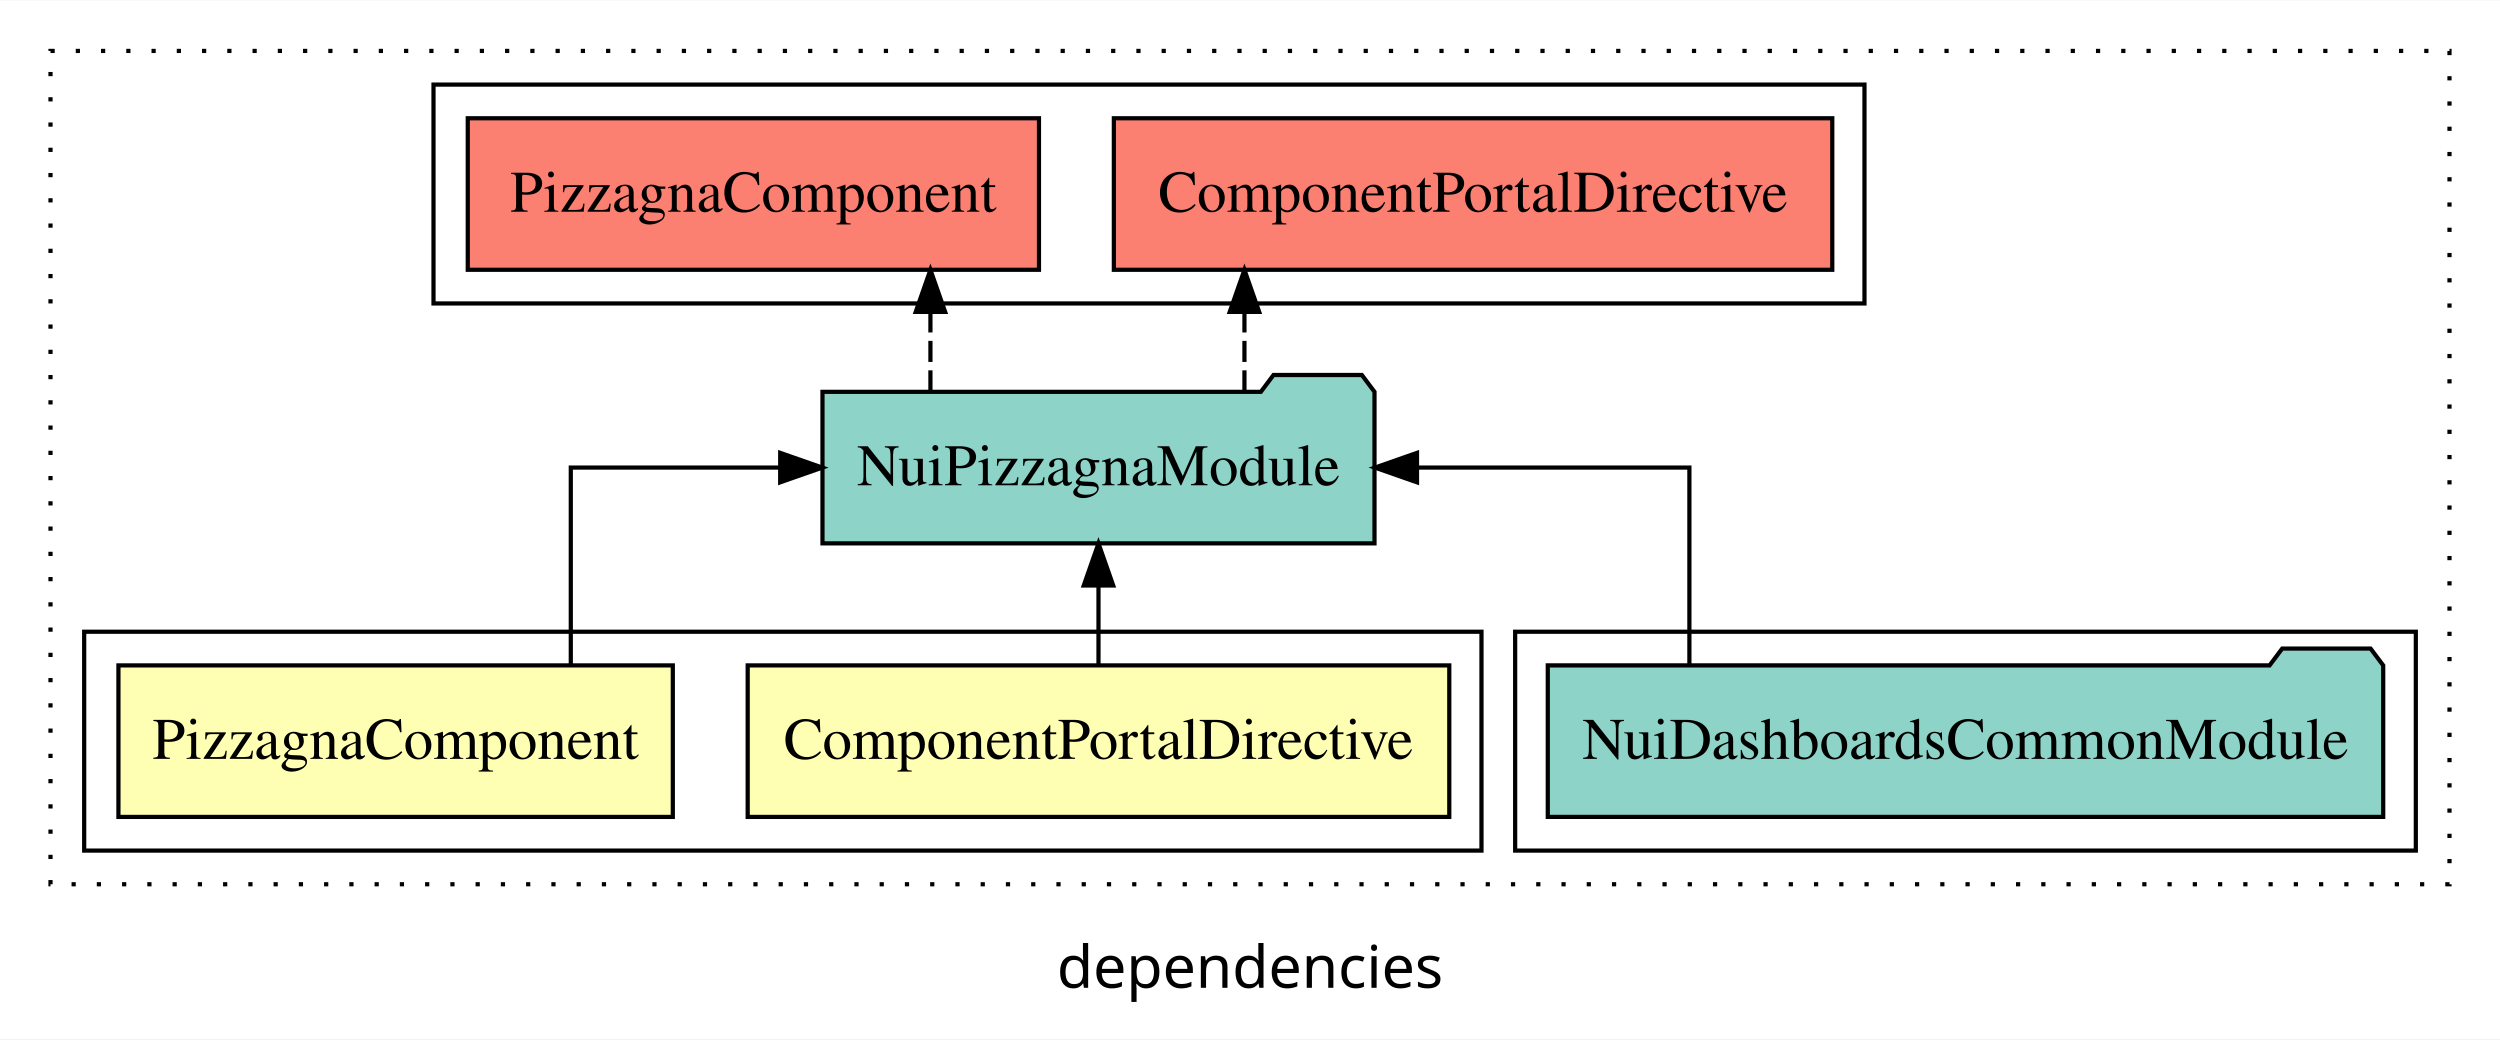
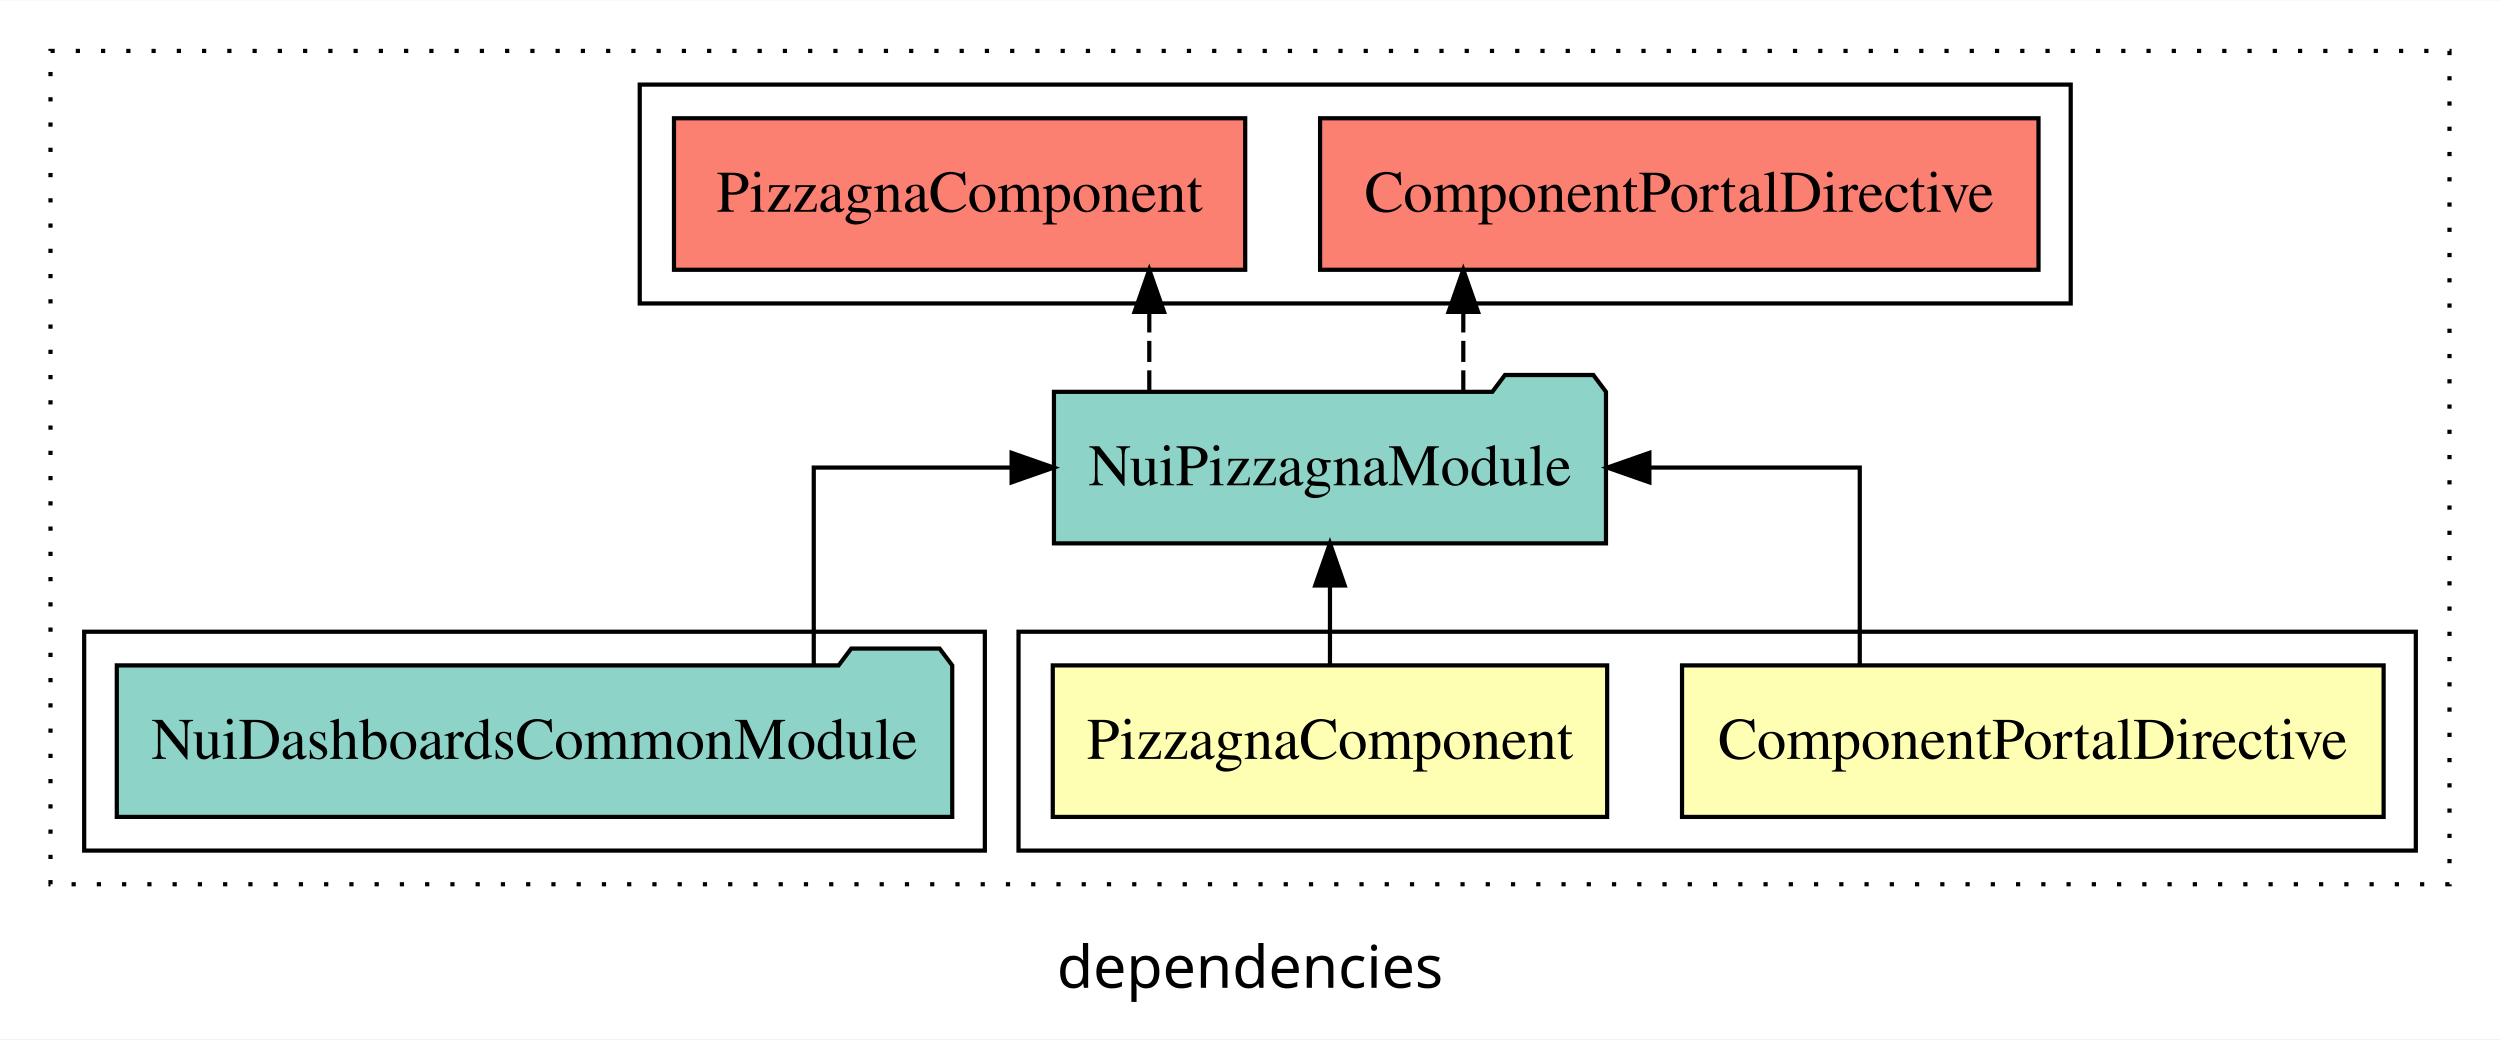
<svg xmlns="http://www.w3.org/2000/svg" width="594pt" height="247pt" viewBox="0.00 0.00 594.00 246.80">
  <g id="graph0" class="graph" transform="scale(1 1) rotate(0) translate(4 242.8)">
    <polygon fill="white" stroke="transparent" points="-4,4 -4,-242.8 590,-242.8 590,4 -4,4" />
    <text text-anchor="middle" x="293" y="-8.2" font-family="sans-serif" font-size="14.00">dependencies</text>
    <g id="clust1" class="cluster">
      <polygon fill="none" stroke="black" stroke-dasharray="1,5" points="8,-32.8 8,-230.8 578,-230.8 578,-32.8 8,-32.8" />
    </g>
-     <g id="clust6" class="cluster">
-       <polygon fill="none" stroke="black" points="99,-170.8 99,-222.8 439,-222.8 439,-170.8 99,-170.8" />
+     <g id="clust2" class="cluster">
+       <polygon fill="none" stroke="black" points="238,-40.8 238,-92.8 570,-92.8 570,-40.8 238,-40.8" />
    </g>
    <g id="clust5" class="cluster">
-       <polygon fill="none" stroke="black" points="356,-40.8 356,-92.8 570,-92.8 570,-40.8 356,-40.8" />
+       <polygon fill="none" stroke="black" points="16,-40.8 16,-92.8 230,-92.8 230,-40.8 16,-40.8" />
    </g>
-     <g id="clust2" class="cluster">
-       <polygon fill="none" stroke="black" points="16,-40.8 16,-92.8 348,-92.8 348,-40.8 16,-40.8" />
+     <g id="clust6" class="cluster">
+       <polygon fill="none" stroke="black" points="148,-170.8 148,-222.8 488,-222.8 488,-170.8 148,-170.8" />
    </g>
    <g id="node1" class="node">
-       <polygon fill="#ffffb3" stroke="black" points="340.35,-84.8 173.65,-84.8 173.65,-48.8 340.35,-48.8 340.35,-84.8" />
-       <text text-anchor="middle" x="257" y="-62.6" font-family="Times,serif" font-size="14.00">ComponentPortalDirective</text>
+       <polygon fill="#ffffb3" stroke="black" points="562.35,-84.8 395.65,-84.8 395.65,-48.8 562.35,-48.8 562.35,-84.8" />
+       <text text-anchor="middle" x="479" y="-62.6" font-family="Times,serif" font-size="14.00">ComponentPortalDirective</text>
    </g>
    <g id="node3" class="node">
-       <polygon fill="#8dd3c7" stroke="black" points="322.58,-149.8 319.58,-153.8 298.58,-153.8 295.58,-149.8 191.42,-149.8 191.42,-113.8 322.58,-113.8 322.58,-149.8" />
-       <text text-anchor="middle" x="257" y="-127.6" font-family="Times,serif" font-size="14.00">NuiPizzagnaModule</text>
+       <polygon fill="#8dd3c7" stroke="black" points="377.58,-149.8 374.58,-153.8 353.58,-153.8 350.58,-149.8 246.42,-149.8 246.42,-113.8 377.58,-113.8 377.58,-149.8" />
+       <text text-anchor="middle" x="312" y="-127.6" font-family="Times,serif" font-size="14.00">NuiPizzagnaModule</text>
    </g>
    <g id="edge1" class="edge">
-       <path fill="none" stroke="black" d="M257,-84.91C257,-84.91 257,-103.79 257,-103.79" />
-       <polygon fill="black" stroke="black" points="253.5,-103.79 257,-113.79 260.5,-103.79 253.5,-103.79" />
+       <path fill="none" stroke="black" d="M437.88,-84.91C437.88,-104.14 437.88,-131.8 437.88,-131.8 437.88,-131.8 387.89,-131.8 387.89,-131.8" />
+       <polygon fill="black" stroke="black" points="387.89,-128.3 377.89,-131.8 387.89,-135.3 387.89,-128.3" />
    </g>
    <g id="node2" class="node">
-       <polygon fill="#ffffb3" stroke="black" points="155.86,-84.8 24.14,-84.8 24.14,-48.8 155.86,-48.8 155.86,-84.8" />
-       <text text-anchor="middle" x="90" y="-62.6" font-family="Times,serif" font-size="14.00">PizzagnaComponent</text>
+       <polygon fill="#ffffb3" stroke="black" points="377.86,-84.8 246.14,-84.8 246.14,-48.8 377.86,-48.8 377.86,-84.8" />
+       <text text-anchor="middle" x="312" y="-62.6" font-family="Times,serif" font-size="14.00">PizzagnaComponent</text>
    </g>
    <g id="edge2" class="edge">
-       <path fill="none" stroke="black" d="M131.62,-84.91C131.62,-104.14 131.62,-131.8 131.62,-131.8 131.62,-131.8 181.37,-131.8 181.37,-131.8" />
-       <polygon fill="black" stroke="black" points="181.38,-135.3 191.37,-131.8 181.37,-128.3 181.38,-135.3" />
+       <path fill="none" stroke="black" d="M312,-84.91C312,-84.91 312,-103.79 312,-103.79" />
+       <polygon fill="black" stroke="black" points="308.5,-103.79 312,-113.79 315.5,-103.79 308.5,-103.79" />
    </g>
    <g id="node5" class="node">
-       <polygon fill="#fb8072" stroke="black" points="431.35,-214.8 260.65,-214.8 260.65,-178.8 431.35,-178.8 431.35,-214.8" />
-       <text text-anchor="middle" x="346" y="-192.6" font-family="Times,serif" font-size="14.00">ComponentPortalDirective </text>
+       <polygon fill="#fb8072" stroke="black" points="480.35,-214.8 309.65,-214.8 309.65,-178.8 480.35,-178.8 480.35,-214.8" />
+       <text text-anchor="middle" x="395" y="-192.6" font-family="Times,serif" font-size="14.00">ComponentPortalDirective </text>
    </g>
    <g id="edge4" class="edge">
-       <path fill="none" stroke="black" stroke-dasharray="5,2" d="M291.68,-149.91C291.68,-149.91 291.68,-168.79 291.68,-168.79" />
-       <polygon fill="black" stroke="black" points="288.18,-168.79 291.68,-178.79 295.18,-168.79 288.18,-168.79" />
+       <path fill="none" stroke="black" stroke-dasharray="5,2" d="M343.68,-149.91C343.68,-149.91 343.68,-168.79 343.68,-168.79" />
+       <polygon fill="black" stroke="black" points="340.18,-168.79 343.68,-178.79 347.18,-168.79 340.18,-168.79" />
    </g>
    <g id="node6" class="node">
-       <polygon fill="#fb8072" stroke="black" points="242.86,-214.8 107.14,-214.8 107.14,-178.8 242.86,-178.8 242.86,-214.8" />
-       <text text-anchor="middle" x="175" y="-192.6" font-family="Times,serif" font-size="14.00">PizzagnaComponent </text>
+       <polygon fill="#fb8072" stroke="black" points="291.86,-214.8 156.14,-214.8 156.14,-178.8 291.86,-178.8 291.86,-214.8" />
+       <text text-anchor="middle" x="224" y="-192.6" font-family="Times,serif" font-size="14.00">PizzagnaComponent </text>
    </g>
    <g id="edge5" class="edge">
-       <path fill="none" stroke="black" stroke-dasharray="5,2" d="M217.07,-149.91C217.07,-149.91 217.07,-168.79 217.07,-168.79" />
-       <polygon fill="black" stroke="black" points="213.57,-168.79 217.07,-178.79 220.57,-168.79 213.57,-168.79" />
+       <path fill="none" stroke="black" stroke-dasharray="5,2" d="M269.07,-149.91C269.07,-149.91 269.07,-168.79 269.07,-168.79" />
+       <polygon fill="black" stroke="black" points="265.57,-168.79 269.07,-178.79 272.57,-168.79 265.57,-168.79" />
    </g>
    <g id="node4" class="node">
-       <polygon fill="#8dd3c7" stroke="black" points="562.25,-84.8 559.25,-88.8 538.25,-88.8 535.25,-84.8 363.75,-84.8 363.75,-48.8 562.25,-48.8 562.25,-84.8" />
-       <text text-anchor="middle" x="463" y="-62.6" font-family="Times,serif" font-size="14.00">NuiDashboardsCommonModule</text>
+       <polygon fill="#8dd3c7" stroke="black" points="222.25,-84.8 219.25,-88.8 198.25,-88.8 195.25,-84.8 23.75,-84.8 23.75,-48.8 222.25,-48.8 222.25,-84.8" />
+       <text text-anchor="middle" x="123" y="-62.6" font-family="Times,serif" font-size="14.00">NuiDashboardsCommonModule</text>
    </g>
    <g id="edge3" class="edge">
-       <path fill="none" stroke="black" d="M397.4,-84.91C397.4,-104.14 397.4,-131.8 397.4,-131.8 397.4,-131.8 332.68,-131.8 332.68,-131.8" />
-       <polygon fill="black" stroke="black" points="332.68,-128.3 322.68,-131.8 332.68,-135.3 332.68,-128.3" />
+       <path fill="none" stroke="black" d="M189.35,-84.91C189.35,-104.14 189.35,-131.8 189.35,-131.8 189.35,-131.8 236.36,-131.8 236.36,-131.8" />
+       <polygon fill="black" stroke="black" points="236.36,-135.3 246.36,-131.8 236.36,-128.3 236.36,-135.3" />
    </g>
  </g>
</svg>
